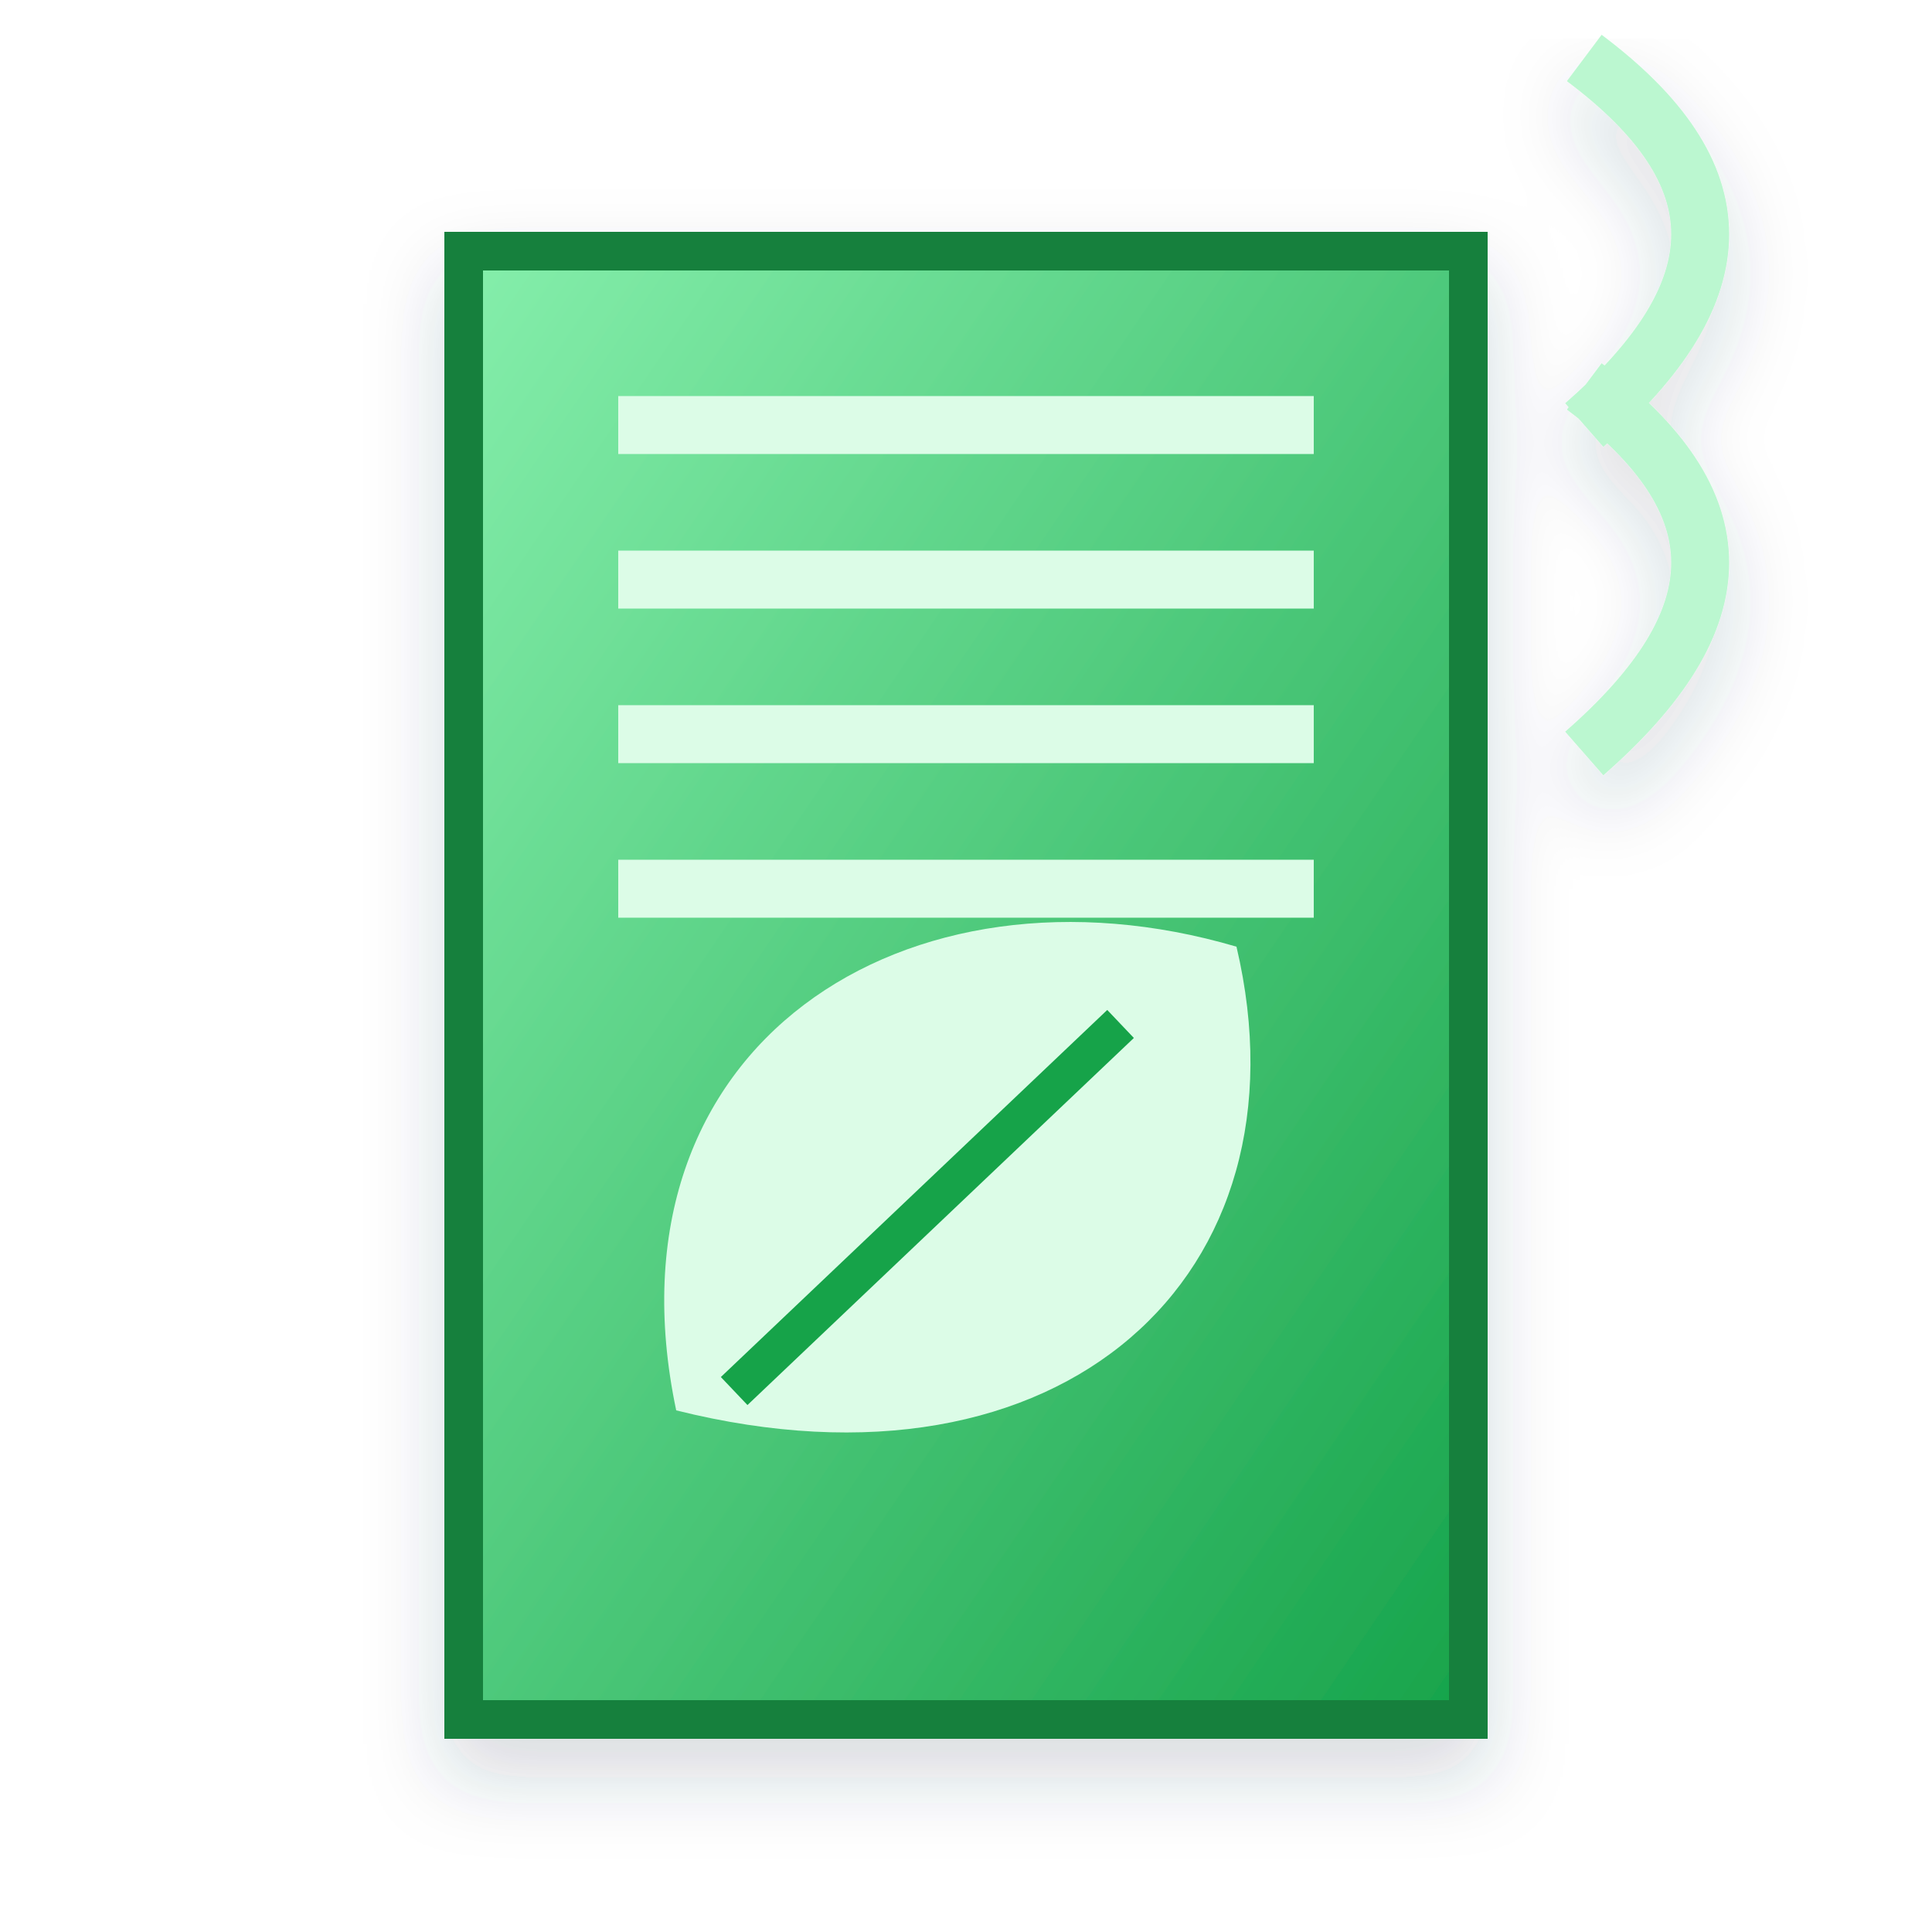
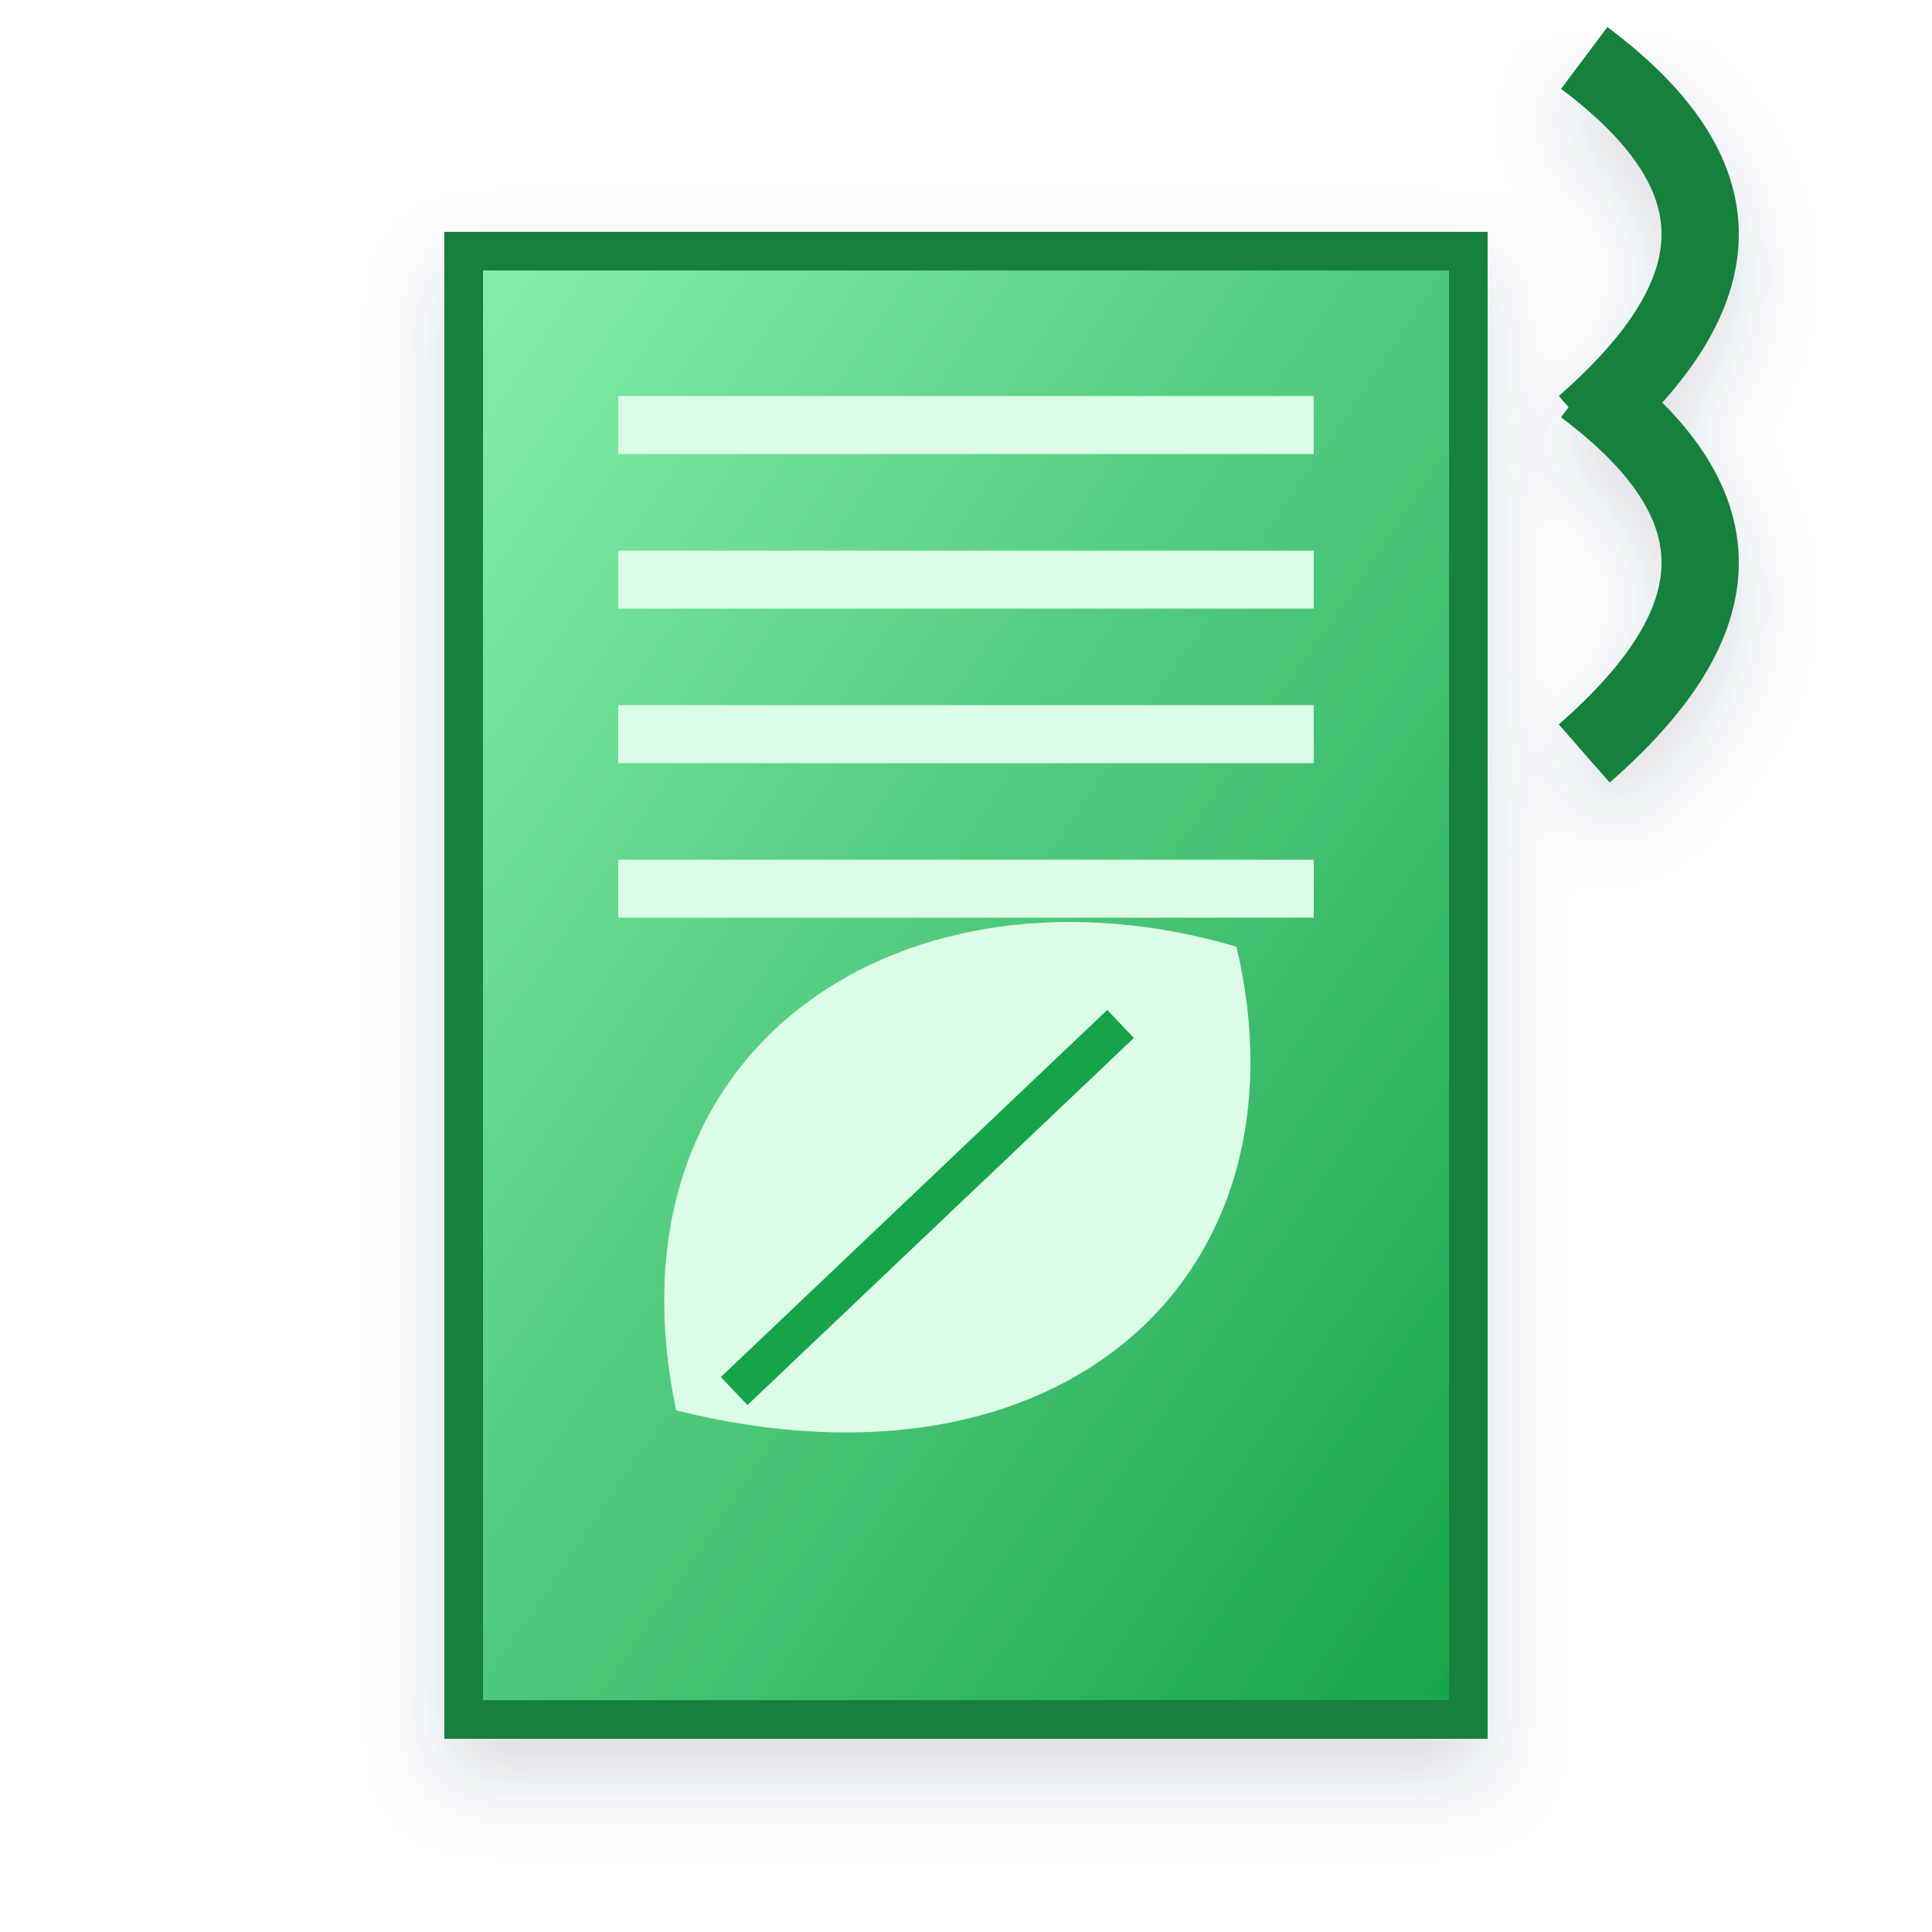
<svg xmlns="http://www.w3.org/2000/svg" viewBox="0 0 100 100">
  <defs>
    <linearGradient id="appliances-air-purifier-main" x1="0" y1="0" x2="1" y2="1">
      <stop offset="0" stop-color="#86efac" />
      <stop offset="1" stop-color="#16a34a" />
    </linearGradient>
    <filter id="appliances-air-purifier-shadow" x="-20%" y="-20%" width="140%" height="140%">
      <feDropShadow dx="0" dy="2" stdDeviation="2" flood-color="#334155" flood-opacity=".18" />
    </filter>
  </defs>
  <g filter="url(#appliances-air-purifier-shadow)">
    <path d="M24 13h52v76H24Z" fill="url(#appliances-air-purifier-main)" stroke="#15803d" stroke-width="2" />
    <path d="M32 22h36M32 30h36M32 38h36M32 46h36" fill="none" stroke="#dcfce7" stroke-width="3" />
    <path d="M35 73c-4-19 12-29 29-24 4 17-9 29-29 24Z" fill="#dcfce7" />
    <path d="M38 72 58 53" fill="none" stroke="#16a34a" stroke-width="2" />
-     <path d="M82 22c8-7 8-13 0-19M82 39c8-7 8-13 0-19" fill="none" stroke="#bbf7d0" stroke-width="3" />
+     <path d="M82 22c8-7 8-13 0-19M82 39c8-7 8-13 0-19" fill="none" stroke="#15803d" stroke-width="4" />
  </g>
</svg>
